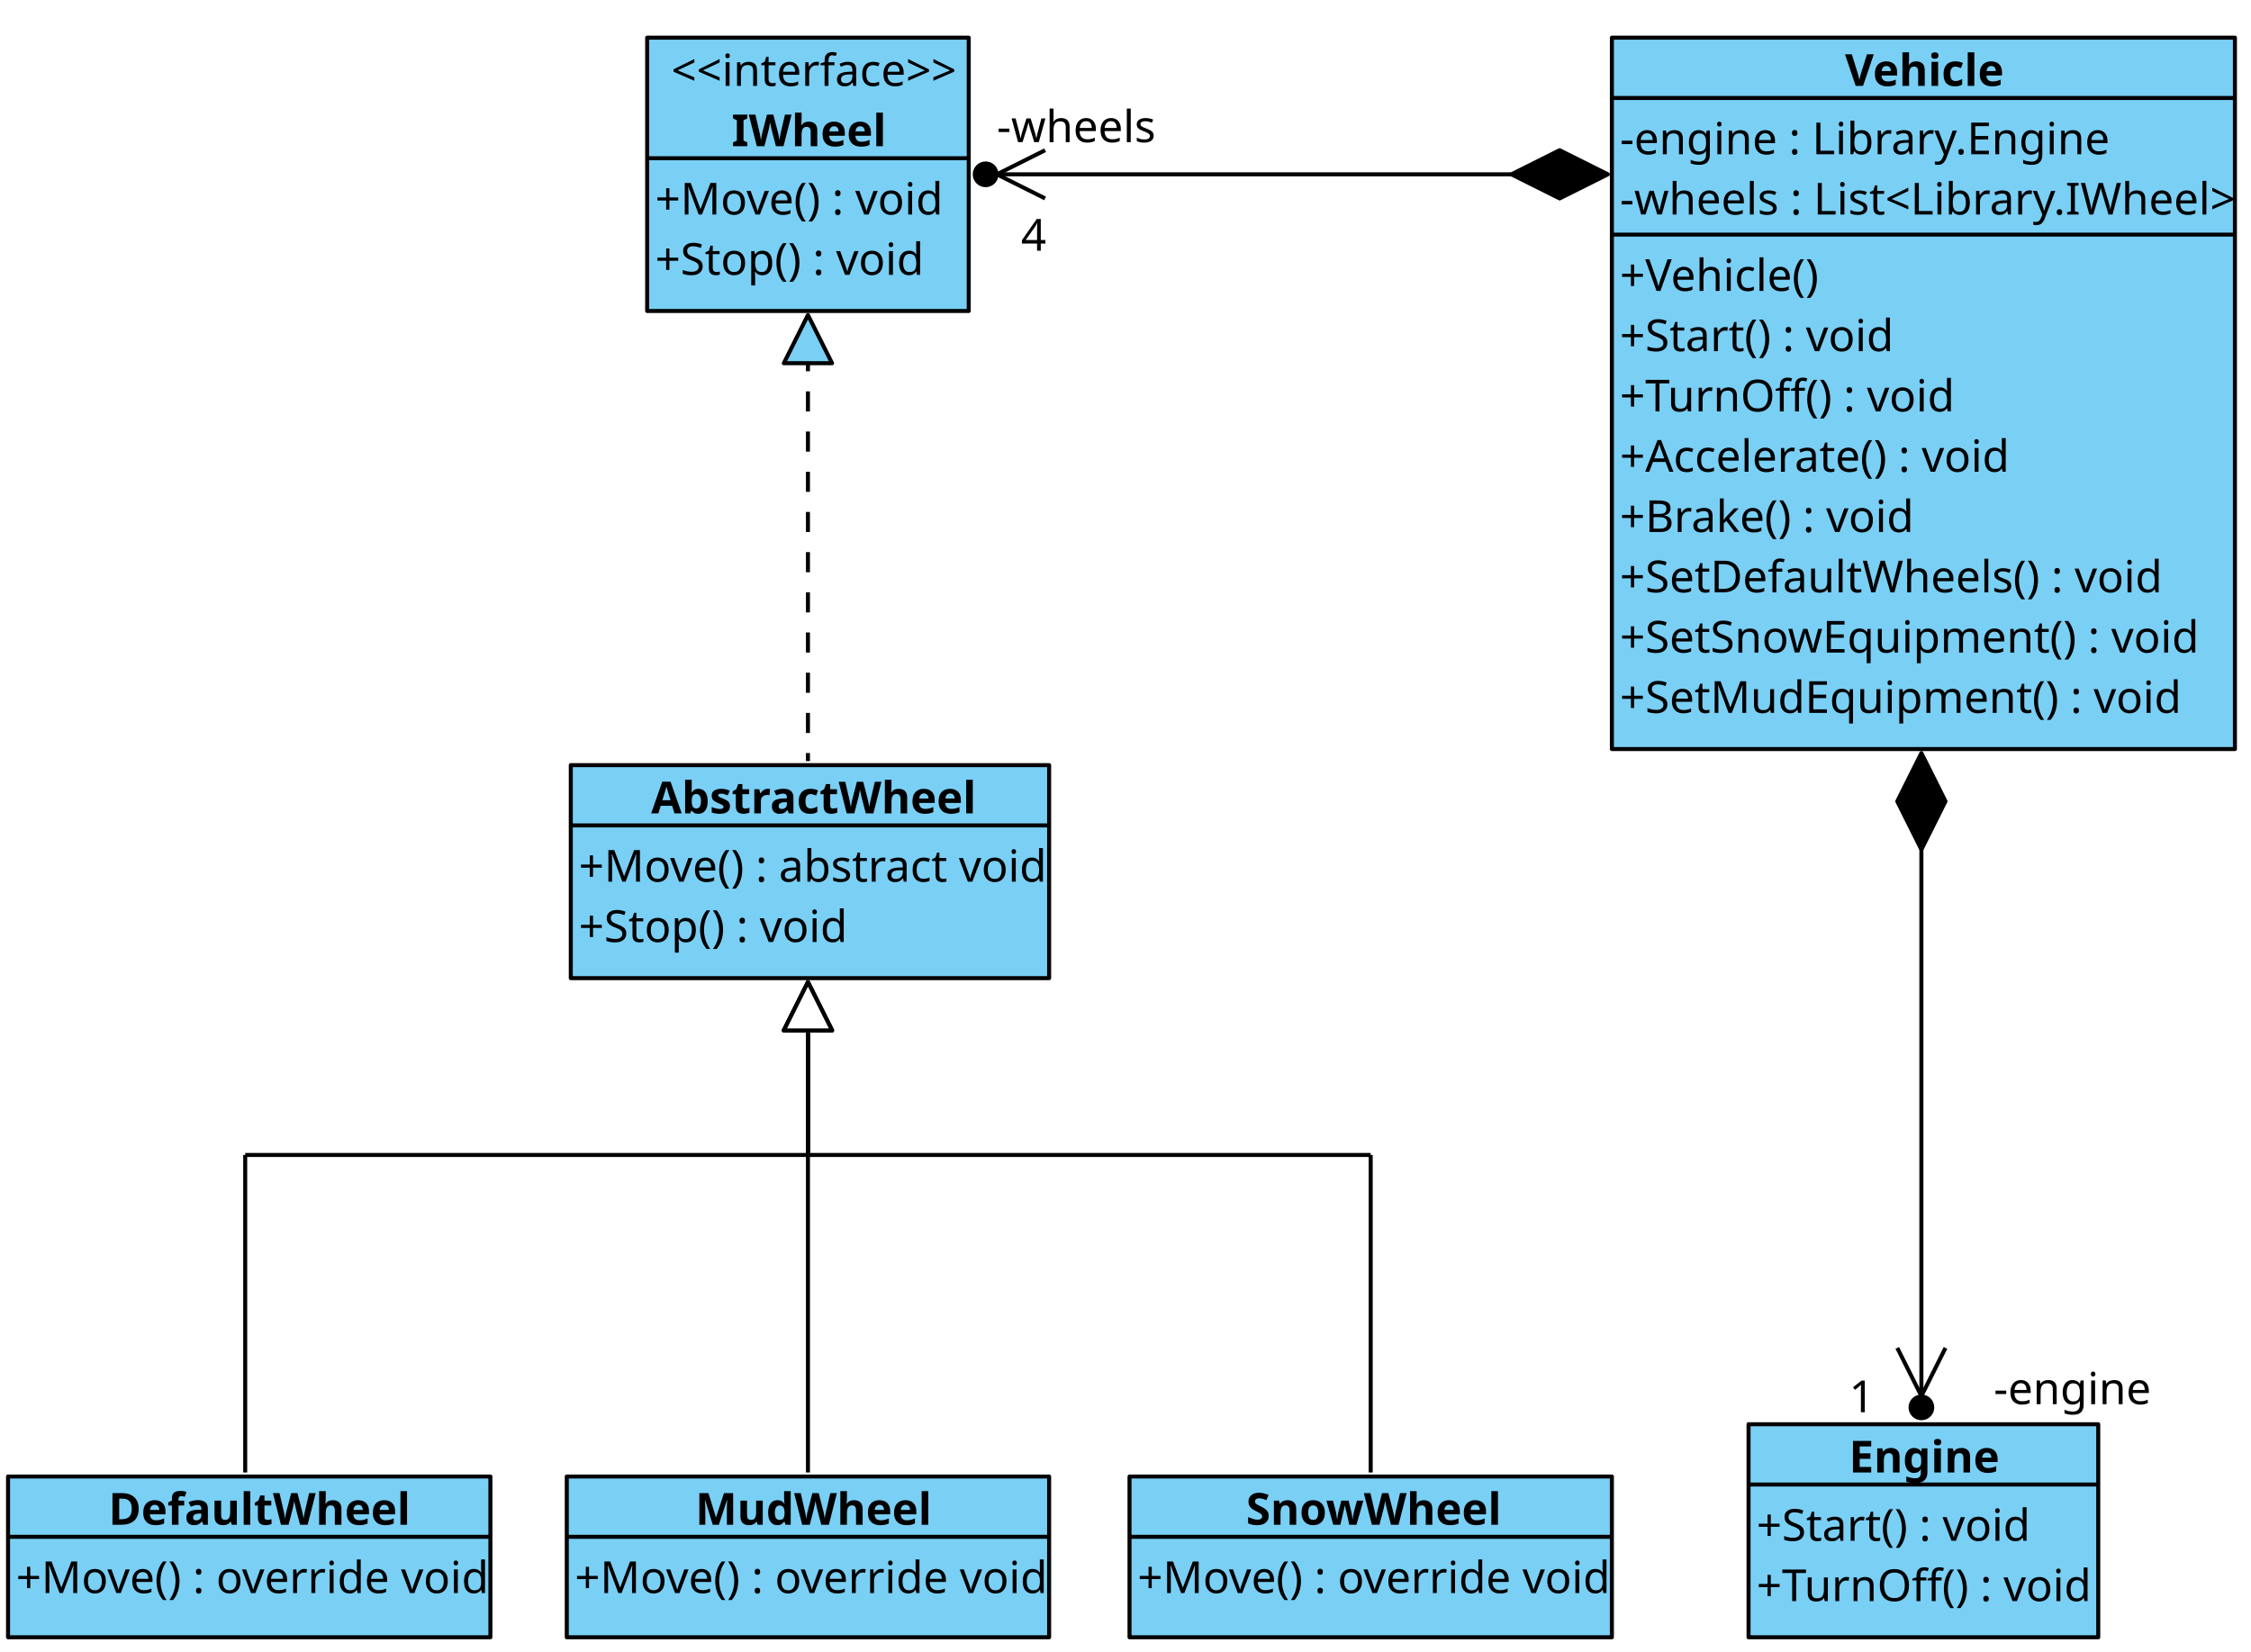
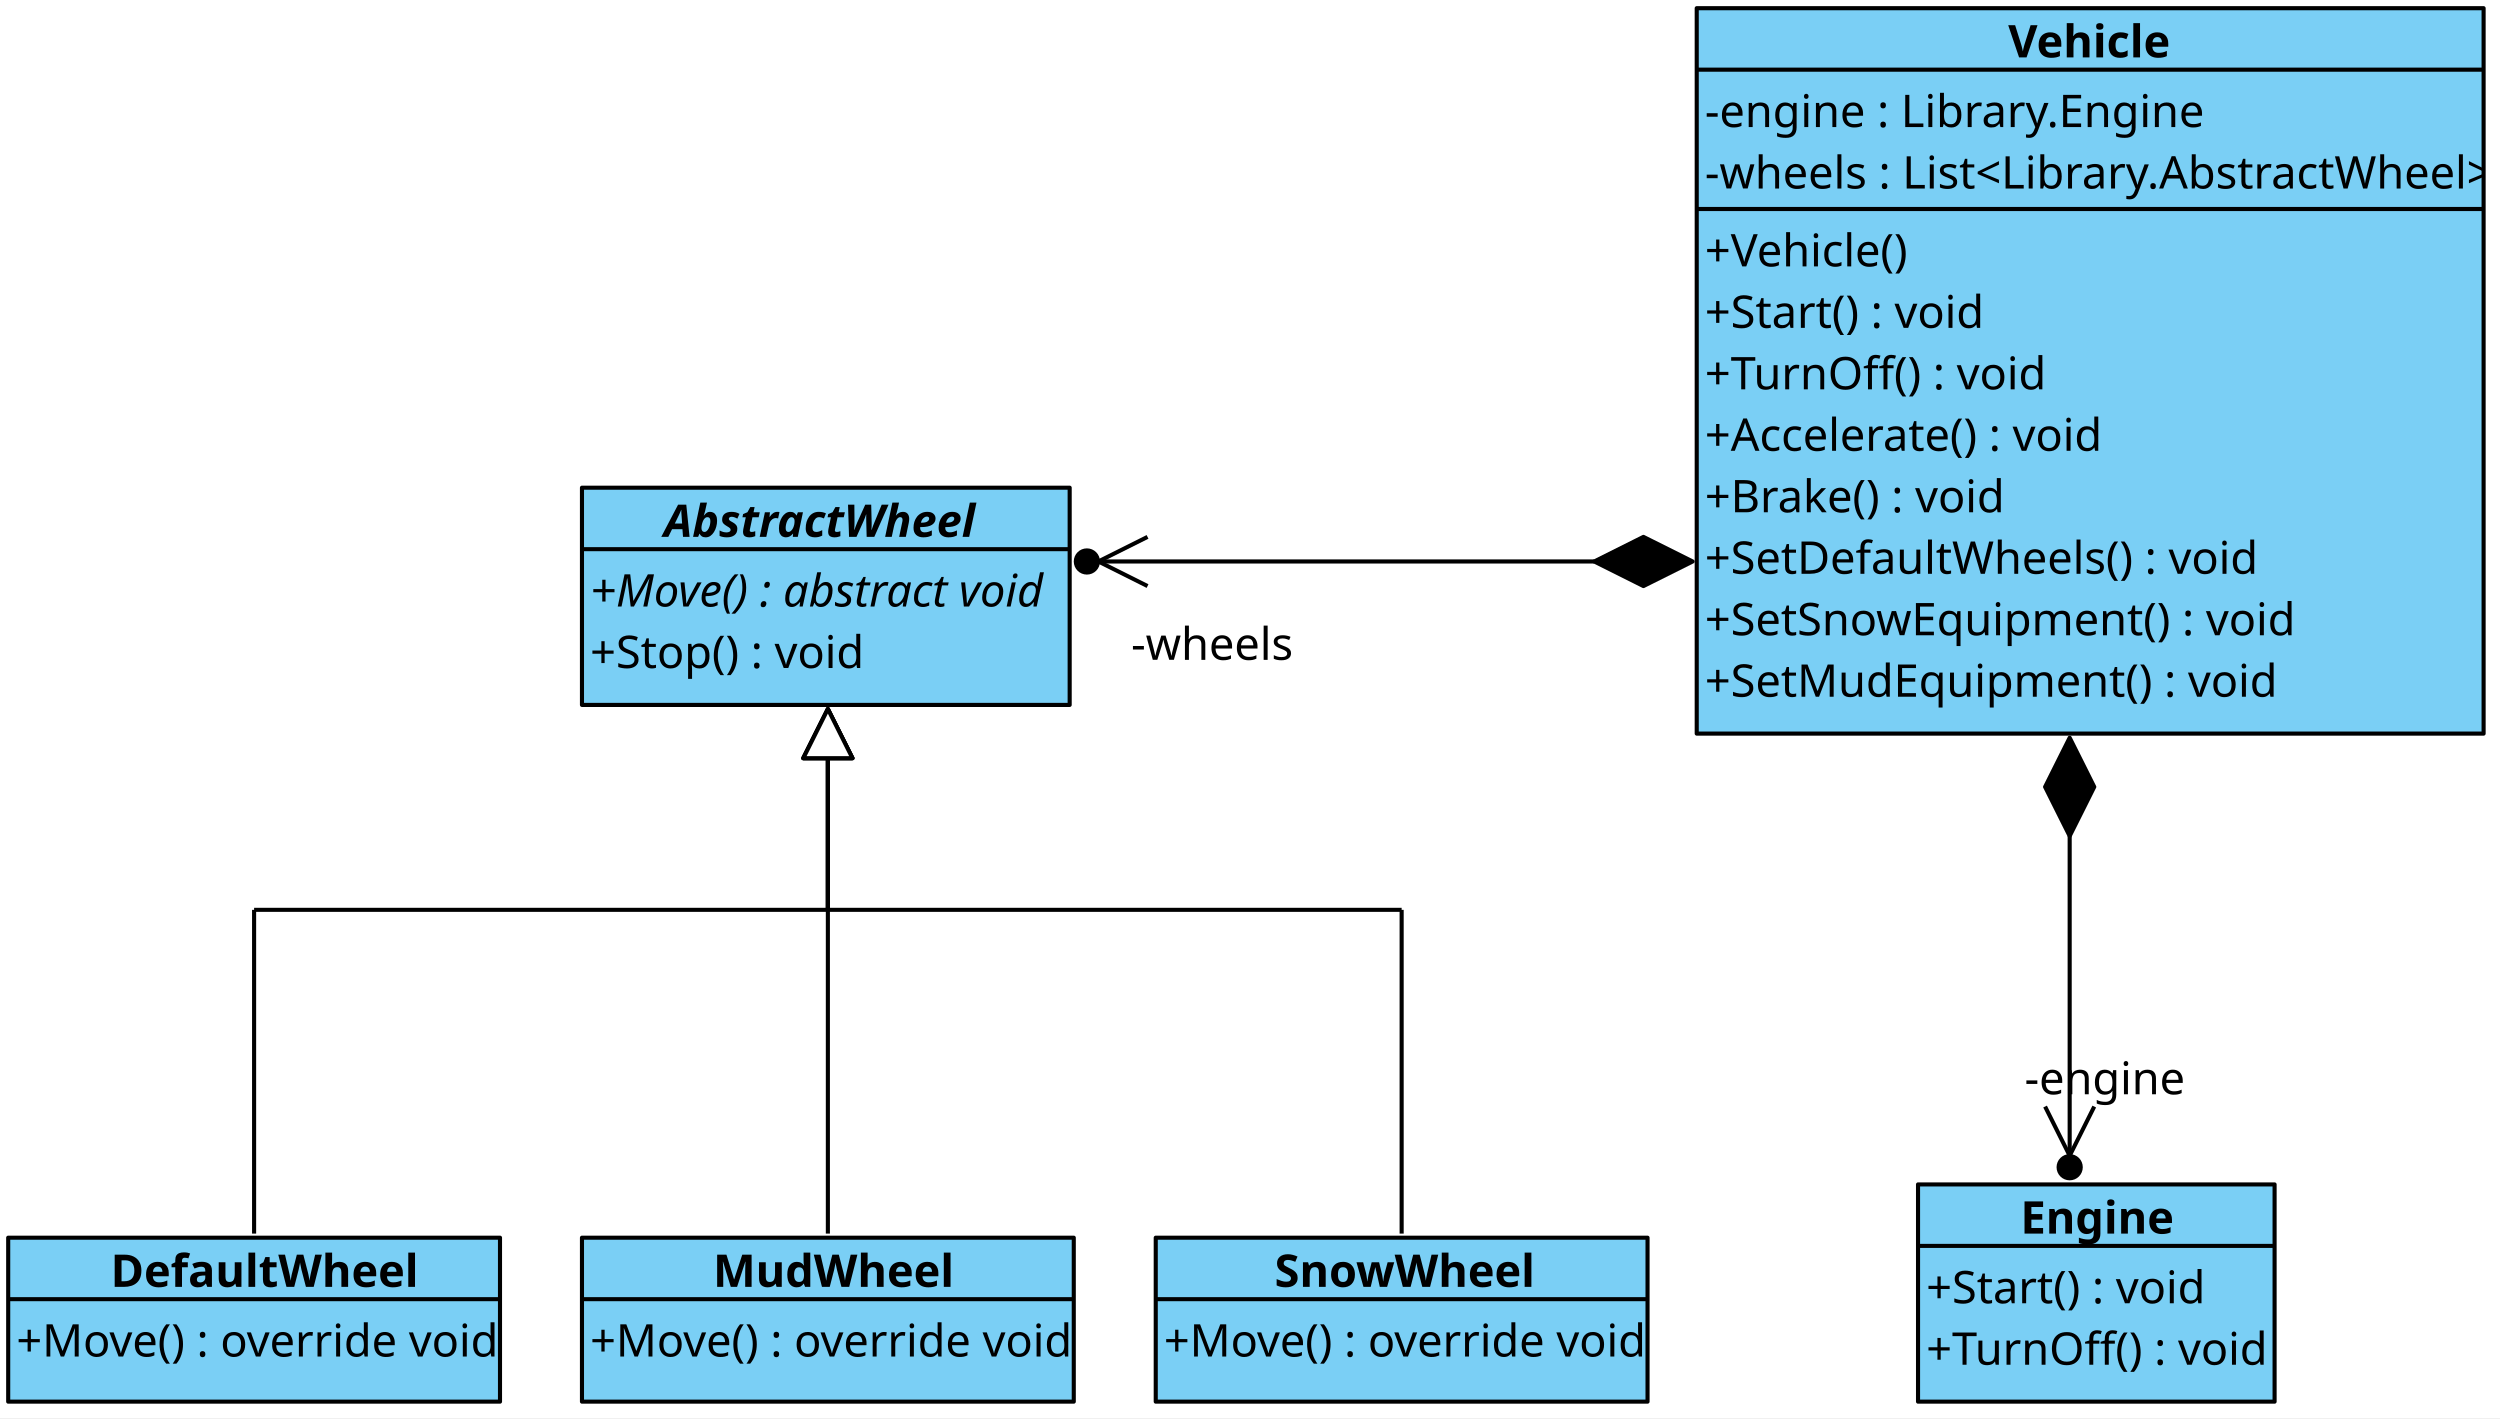
- <svg xmlns="http://www.w3.org/2000/svg" fill-opacity="0" color-rendering="auto" color-interpolation="auto" text-rendering="auto" stroke="rgb(0,0,0)" stroke-linecap="square" width="560" stroke-miterlimit="10" shape-rendering="auto" stroke-opacity="0" fill="rgb(0,0,0)" stroke-dasharray="none" font-weight="normal" stroke-width="1" height="411" font-family="'Dialog'" font-style="normal" stroke-linejoin="miter" font-size="12px" stroke-dashoffset="0" image-rendering="auto">
+ <svg xmlns="http://www.w3.org/2000/svg" fill-opacity="0" color-rendering="auto" color-interpolation="auto" text-rendering="auto" stroke="rgb(0,0,0)" stroke-linecap="square" width="610" stroke-miterlimit="10" shape-rendering="auto" stroke-opacity="0" fill="rgb(0,0,0)" stroke-dasharray="none" font-weight="normal" stroke-width="1" height="346" font-family="'Dialog'" font-style="normal" stroke-linejoin="miter" font-size="12px" stroke-dashoffset="0" image-rendering="auto">
  <defs id="genericDefs" />
  <g>
    <defs id="defs1">
      <clipPath clipPathUnits="userSpaceOnUse" id="clipPath1">
-         <path d="M-7 -7 L166 -7 L166 188 L-7 188 L-7 -7 Z" />
+         <path d="M-7 -7 L203 -7 L203 188 L-7 188 L-7 -7 Z" />
      </clipPath>
      <clipPath clipPathUnits="userSpaceOnUse" id="clipPath2">
-         <path d="M0 0 L0 162 L155 162 L155 0 Z" />
+         <path d="M0 0 L0 162 L192 162 L192 0 Z" />
      </clipPath>
      <clipPath clipPathUnits="userSpaceOnUse" id="clipPath3">
-         <path d="M0 0 L0 15 L155 15 L155 0 Z" />
+         <path d="M0 0 L0 15 L192 15 L192 0 Z" />
      </clipPath>
      <clipPath clipPathUnits="userSpaceOnUse" id="clipPath4">
        <path d="M-7 -7 L131 -7 L131 51 L-7 51 L-7 -7 Z" />
      </clipPath>
      <clipPath clipPathUnits="userSpaceOnUse" id="clipPath5">
        <path d="M0 0 L0 25 L120 25 L120 0 Z" />
      </clipPath>
      <clipPath clipPathUnits="userSpaceOnUse" id="clipPath6">
        <path d="M0 0 L0 15 L120 15 L120 0 Z" />
      </clipPath>
      <clipPath clipPathUnits="userSpaceOnUse" id="clipPath7">
-         <path d="M-7 -7 L91 -7 L91 79 L-7 79 L-7 -7 Z" />
+         <path d="M-7 -7 L98 -7 L98 64 L-7 64 L-7 -7 Z" />
      </clipPath>
      <clipPath clipPathUnits="userSpaceOnUse" id="clipPath8">
-         <path d="M0 0 L0 38 L80 38 L80 0 Z" />
+         <path d="M0 0 L0 38 L87 38 L87 0 Z" />
      </clipPath>
      <clipPath clipPathUnits="userSpaceOnUse" id="clipPath9">
-         <path d="M0 0 L0 30 L80 30 L80 0 Z" />
+         <path d="M0 0 L0 15 L87 15 L87 0 Z" />
      </clipPath>
      <clipPath clipPathUnits="userSpaceOnUse" id="clipPath10">
-         <path d="M-7 -7 L98 -7 L98 64 L-7 64 L-7 -7 Z" />
+         <path d="M-7 -7 L130 -7 L130 64 L-7 64 L-7 -7 Z" />
      </clipPath>
      <clipPath clipPathUnits="userSpaceOnUse" id="clipPath11">
-         <path d="M0 0 L0 38 L87 38 L87 0 Z" />
+         <path d="M0 0 L0 38 L119 38 L119 0 Z" />
      </clipPath>
      <clipPath clipPathUnits="userSpaceOnUse" id="clipPath12">
-         <path d="M0 0 L0 15 L87 15 L87 0 Z" />
+         <path d="M0 0 L0 15 L119 15 L119 0 Z" />
      </clipPath>
      <clipPath clipPathUnits="userSpaceOnUse" id="clipPath13">
-         <path d="M-7 -7 L130 -7 L130 64 L-7 64 L-7 -7 Z" />
+         <path d="M-7 -7 L69 -7 L69 69 L-7 69 L-7 -7 Z" />
      </clipPath>
      <clipPath clipPathUnits="userSpaceOnUse" id="clipPath14">
-         <path d="M0 0 L0 38 L119 38 L119 0 Z" />
+         <path d="M0 0 L0 58 L58 58 L58 0 Z" />
      </clipPath>
      <clipPath clipPathUnits="userSpaceOnUse" id="clipPath15">
-         <path d="M0 0 L0 15 L119 15 L119 0 Z" />
+         <path d="M0 0 L244 0 L244 232 L0 232 L0 0 Z" />
      </clipPath>
      <clipPath clipPathUnits="userSpaceOnUse" id="clipPath16">
-         <path d="M-7 -7 L69 -7 L69 69 L-7 69 L-7 -7 Z" />
+         <path d="M0 0 L0 232 L244 232 L244 0 Z" />
      </clipPath>
      <clipPath clipPathUnits="userSpaceOnUse" id="clipPath17">
-         <path d="M0 0 L0 58 L58 58 L58 0 Z" />
+         <path d="M0 0 L104 0 L104 232 L0 232 L0 0 Z" />
      </clipPath>
      <clipPath clipPathUnits="userSpaceOnUse" id="clipPath18">
-         <path d="M-7 -7 L38 -7 L38 26 L-7 26 L-7 -7 Z" />
+         <path d="M0 0 L0 232 L104 232 L104 0 Z" />
      </clipPath>
      <clipPath clipPathUnits="userSpaceOnUse" id="clipPath19">
-         <path d="M0 0 L0 15 L27 15 L27 0 Z" />
+         <path d="M0 0 L255 0 L255 104 L0 104 L0 0 Z" />
      </clipPath>
      <clipPath clipPathUnits="userSpaceOnUse" id="clipPath20">
-         <path d="M0 0 L244 0 L244 226 L0 226 L0 0 Z" />
+         <path d="M0 0 L0 104 L255 104 L255 0 Z" />
      </clipPath>
      <clipPath clipPathUnits="userSpaceOnUse" id="clipPath21">
-         <path d="M0 0 L0 226 L244 226 L244 0 Z" />
+         <path d="M0 0 L104 0 L104 212 L0 212 L0 0 Z" />
      </clipPath>
      <clipPath clipPathUnits="userSpaceOnUse" id="clipPath22">
-         <path d="M0 0 L104 0 L104 226 L0 226 L0 0 Z" />
-       </clipPath>
-       <clipPath clipPathUnits="userSpaceOnUse" id="clipPath23">
-         <path d="M0 0 L0 226 L104 226 L104 0 Z" />
-       </clipPath>
-       <clipPath clipPathUnits="userSpaceOnUse" id="clipPath24">
-         <path d="M0 0 L104 0 L104 215 L0 215 L0 0 Z" />
-       </clipPath>
-       <clipPath clipPathUnits="userSpaceOnUse" id="clipPath25">
-         <path d="M0 0 L0 215 L104 215 L104 0 Z" />
-       </clipPath>
-       <clipPath clipPathUnits="userSpaceOnUse" id="clipPath26">
-         <path d="M0 0 L104 0 L104 270 L0 270 L0 0 Z" />
-       </clipPath>
-       <clipPath clipPathUnits="userSpaceOnUse" id="clipPath27">
-         <path d="M0 0 L0 270 L104 270 L104 0 Z" />
-       </clipPath>
-       <clipPath clipPathUnits="userSpaceOnUse" id="clipPath28">
-         <path d="M0 0 L262 0 L262 104 L0 104 L0 0 Z" />
-       </clipPath>
-       <clipPath clipPathUnits="userSpaceOnUse" id="clipPath29">
-         <path d="M0 0 L0 104 L262 104 L262 0 Z" />
+         <path d="M0 0 L0 212 L104 212 L104 0 Z" />
      </clipPath>
    </defs>
    <g fill="white" text-rendering="geometricPrecision" fill-opacity="1" stroke-opacity="1" stroke="white">
-       <rect x="0" width="560" height="411" y="0" stroke="none" />
-     </g>
-     <g font-size="11px" transform="translate(401,9.375)" fill-opacity="1" fill="rgb(122,207,245)" text-rendering="geometricPrecision" image-rendering="optimizeQuality" font-family="sans-serif" stroke="rgb(122,207,245)" font-weight="bold" stroke-opacity="1">
-       <rect x="0" width="155" height="177" y="0" clip-path="url(#clipPath1)" stroke="none" />
-     </g>
-     <g fill-opacity="1" text-rendering="geometricPrecision" stroke="black" stroke-linecap="butt" transform="translate(401,9.375)" stroke-miterlimit="0" stroke-opacity="1" fill="black" font-weight="bold" font-family="sans-serif" stroke-linejoin="round" font-size="11px" image-rendering="optimizeQuality">
-       <rect fill="none" x="0" width="155" height="177" y="0" clip-path="url(#clipPath1)" />
-       <line y2="15" fill="none" x1="0" clip-path="url(#clipPath1)" x2="155" y1="15" />
-     </g>
-     <g font-size="11px" transform="matrix(1,0,0,1,401,24.375)" fill-opacity="1" fill="black" text-rendering="geometricPrecision" image-rendering="optimizeQuality" font-family="sans-serif" stroke="black" stroke-opacity="1">
+       <rect x="0" width="610" height="346" y="0" stroke="none" />
+     </g>
+     <g font-size="11px" transform="translate(414,2)" fill-opacity="1" fill="rgb(122,207,245)" text-rendering="geometricPrecision" image-rendering="optimizeQuality" font-family="sans-serif" stroke="rgb(122,207,245)" font-weight="bold" stroke-opacity="1">
+       <rect x="0" width="192" height="177" y="0" clip-path="url(#clipPath1)" stroke="none" />
+     </g>
+     <g fill-opacity="1" text-rendering="geometricPrecision" stroke="black" stroke-linecap="butt" transform="translate(414,2)" stroke-miterlimit="0" stroke-opacity="1" fill="black" font-weight="bold" font-family="sans-serif" stroke-linejoin="round" font-size="11px" image-rendering="optimizeQuality">
+       <rect fill="none" x="0" width="192" height="177" y="0" clip-path="url(#clipPath1)" />
+       <line y2="15" fill="none" x1="0" clip-path="url(#clipPath1)" x2="192" y1="15" />
+     </g>
+     <g font-size="11px" transform="matrix(1,0,0,1,414,17)" fill-opacity="1" fill="black" text-rendering="geometricPrecision" image-rendering="optimizeQuality" font-family="sans-serif" stroke="black" stroke-opacity="1">
      <text x="2" xml:space="preserve" y="14" clip-path="url(#clipPath2)" stroke="none">-engine : Library.Engine</text>
    </g>
-     <g font-size="11px" transform="matrix(1,0,0,1,401,24.375)" fill-opacity="1" fill="black" text-rendering="geometricPrecision" image-rendering="optimizeQuality" font-family="sans-serif" stroke="black" stroke-opacity="1">
-       <text x="2" xml:space="preserve" y="29" clip-path="url(#clipPath2)" stroke="none">-wheels : List&lt;Library.IWheel&gt;</text>
-       <line stroke-linecap="butt" clip-path="url(#clipPath2)" fill="none" x1="0" x2="155" y1="34" y2="34" stroke-linejoin="bevel" stroke-miterlimit="0" />
-     </g>
-     <g font-size="11px" transform="matrix(1,0,0,1,401,24.375)" fill-opacity="1" fill="black" text-rendering="geometricPrecision" image-rendering="optimizeQuality" font-family="sans-serif" stroke="black" stroke-opacity="1">
+     <g font-size="11px" transform="matrix(1,0,0,1,414,17)" fill-opacity="1" fill="black" text-rendering="geometricPrecision" image-rendering="optimizeQuality" font-family="sans-serif" stroke="black" stroke-opacity="1">
+       <text x="2" xml:space="preserve" y="29" clip-path="url(#clipPath2)" stroke="none">-wheels : List&lt;Library.AbstractWheel&gt;</text>
+       <line stroke-linecap="butt" clip-path="url(#clipPath2)" fill="none" x1="0" x2="192" y1="34" y2="34" stroke-linejoin="bevel" stroke-miterlimit="0" />
+     </g>
+     <g font-size="11px" transform="matrix(1,0,0,1,414,17)" fill-opacity="1" fill="black" text-rendering="geometricPrecision" image-rendering="optimizeQuality" font-family="sans-serif" stroke="black" stroke-opacity="1">
      <text x="2" xml:space="preserve" y="48" clip-path="url(#clipPath2)" stroke="none">+Vehicle()</text>
    </g>
-     <g font-size="11px" transform="matrix(1,0,0,1,401,24.375)" fill-opacity="1" fill="black" text-rendering="geometricPrecision" image-rendering="optimizeQuality" font-family="sans-serif" stroke="black" stroke-opacity="1">
+     <g font-size="11px" transform="matrix(1,0,0,1,414,17)" fill-opacity="1" fill="black" text-rendering="geometricPrecision" image-rendering="optimizeQuality" font-family="sans-serif" stroke="black" stroke-opacity="1">
      <text x="2" xml:space="preserve" y="63" clip-path="url(#clipPath2)" stroke="none">+Start() : void</text>
    </g>
-     <g font-size="11px" transform="matrix(1,0,0,1,401,24.375)" fill-opacity="1" fill="black" text-rendering="geometricPrecision" image-rendering="optimizeQuality" font-family="sans-serif" stroke="black" stroke-opacity="1">
+     <g font-size="11px" transform="matrix(1,0,0,1,414,17)" fill-opacity="1" fill="black" text-rendering="geometricPrecision" image-rendering="optimizeQuality" font-family="sans-serif" stroke="black" stroke-opacity="1">
      <text x="2" xml:space="preserve" y="78" clip-path="url(#clipPath2)" stroke="none">+TurnOff() : void</text>
    </g>
-     <g font-size="11px" transform="matrix(1,0,0,1,401,24.375)" fill-opacity="1" fill="black" text-rendering="geometricPrecision" image-rendering="optimizeQuality" font-family="sans-serif" stroke="black" stroke-opacity="1">
+     <g font-size="11px" transform="matrix(1,0,0,1,414,17)" fill-opacity="1" fill="black" text-rendering="geometricPrecision" image-rendering="optimizeQuality" font-family="sans-serif" stroke="black" stroke-opacity="1">
      <text x="2" xml:space="preserve" y="93" clip-path="url(#clipPath2)" stroke="none">+Accelerate() : void</text>
    </g>
-     <g font-size="11px" transform="matrix(1,0,0,1,401,24.375)" fill-opacity="1" fill="black" text-rendering="geometricPrecision" image-rendering="optimizeQuality" font-family="sans-serif" stroke="black" stroke-opacity="1">
+     <g font-size="11px" transform="matrix(1,0,0,1,414,17)" fill-opacity="1" fill="black" text-rendering="geometricPrecision" image-rendering="optimizeQuality" font-family="sans-serif" stroke="black" stroke-opacity="1">
      <text x="2" xml:space="preserve" y="108" clip-path="url(#clipPath2)" stroke="none">+Brake() : void</text>
    </g>
-     <g font-size="11px" transform="matrix(1,0,0,1,401,24.375)" fill-opacity="1" fill="black" text-rendering="geometricPrecision" image-rendering="optimizeQuality" font-family="sans-serif" stroke="black" stroke-opacity="1">
+     <g font-size="11px" transform="matrix(1,0,0,1,414,17)" fill-opacity="1" fill="black" text-rendering="geometricPrecision" image-rendering="optimizeQuality" font-family="sans-serif" stroke="black" stroke-opacity="1">
      <text x="2" xml:space="preserve" y="123" clip-path="url(#clipPath2)" stroke="none">+SetDefaultWheels() : void</text>
    </g>
-     <g font-size="11px" transform="matrix(1,0,0,1,401,24.375)" fill-opacity="1" fill="black" text-rendering="geometricPrecision" image-rendering="optimizeQuality" font-family="sans-serif" stroke="black" stroke-opacity="1">
+     <g font-size="11px" transform="matrix(1,0,0,1,414,17)" fill-opacity="1" fill="black" text-rendering="geometricPrecision" image-rendering="optimizeQuality" font-family="sans-serif" stroke="black" stroke-opacity="1">
      <text x="2" xml:space="preserve" y="138" clip-path="url(#clipPath2)" stroke="none">+SetSnowEquipment() : void</text>
    </g>
-     <g font-size="11px" transform="matrix(1,0,0,1,401,24.375)" fill-opacity="1" fill="black" text-rendering="geometricPrecision" image-rendering="optimizeQuality" font-family="sans-serif" stroke="black" stroke-opacity="1">
+     <g font-size="11px" transform="matrix(1,0,0,1,414,17)" fill-opacity="1" fill="black" text-rendering="geometricPrecision" image-rendering="optimizeQuality" font-family="sans-serif" stroke="black" stroke-opacity="1">
      <text x="2" xml:space="preserve" y="153" clip-path="url(#clipPath2)" stroke="none">+SetMudEquipment() : void</text>
    </g>
-     <g font-size="11px" transform="translate(401,9.375)" fill-opacity="1" fill="black" text-rendering="geometricPrecision" image-rendering="optimizeQuality" font-family="sans-serif" stroke="black" font-weight="bold" stroke-opacity="1">
-       <text x="58" xml:space="preserve" y="12" clip-path="url(#clipPath3)" stroke="none">Vehicle</text>
-     </g>
-     <g font-size="11px" transform="translate(281,367.375)" fill-opacity="1" fill="rgb(122,207,245)" text-rendering="geometricPrecision" image-rendering="optimizeQuality" font-family="sans-serif" stroke="rgb(122,207,245)" font-weight="bold" stroke-opacity="1">
+     <g font-size="11px" transform="translate(414,2)" fill-opacity="1" fill="black" text-rendering="geometricPrecision" image-rendering="optimizeQuality" font-family="sans-serif" stroke="black" font-weight="bold" stroke-opacity="1">
+       <text x="76" xml:space="preserve" y="12" clip-path="url(#clipPath3)" stroke="none">Vehicle</text>
+     </g>
+     <g font-size="11px" transform="translate(282,302)" fill-opacity="1" fill="rgb(122,207,245)" text-rendering="geometricPrecision" image-rendering="optimizeQuality" font-family="sans-serif" stroke="rgb(122,207,245)" font-weight="bold" stroke-opacity="1">
      <rect x="0" width="120" height="40" y="0" clip-path="url(#clipPath4)" stroke="none" />
    </g>
-     <g fill-opacity="1" text-rendering="geometricPrecision" stroke="black" stroke-linecap="butt" transform="translate(281,367.375)" stroke-miterlimit="0" stroke-opacity="1" fill="black" font-weight="bold" font-family="sans-serif" stroke-linejoin="round" font-size="11px" image-rendering="optimizeQuality">
+     <g fill-opacity="1" text-rendering="geometricPrecision" stroke="black" stroke-linecap="butt" transform="translate(282,302)" stroke-miterlimit="0" stroke-opacity="1" fill="black" font-weight="bold" font-family="sans-serif" stroke-linejoin="round" font-size="11px" image-rendering="optimizeQuality">
      <rect fill="none" x="0" width="120" height="40" y="0" clip-path="url(#clipPath4)" />
      <line y2="15" fill="none" x1="0" clip-path="url(#clipPath4)" x2="120" y1="15" />
    </g>
-     <g font-size="11px" transform="matrix(1,0,0,1,281,382.375)" fill-opacity="1" fill="black" text-rendering="geometricPrecision" image-rendering="optimizeQuality" font-family="sans-serif" stroke="black" stroke-opacity="1">
+     <g font-size="11px" transform="matrix(1,0,0,1,282,317)" fill-opacity="1" fill="black" text-rendering="geometricPrecision" image-rendering="optimizeQuality" font-family="sans-serif" stroke="black" stroke-opacity="1">
      <text x="2" xml:space="preserve" y="14" clip-path="url(#clipPath5)" stroke="none">+Move() : override void</text>
    </g>
-     <g font-size="11px" transform="translate(281,367.375)" fill-opacity="1" fill="black" text-rendering="geometricPrecision" image-rendering="optimizeQuality" font-family="sans-serif" stroke="black" font-weight="bold" stroke-opacity="1">
+     <g font-size="11px" transform="translate(282,302)" fill-opacity="1" fill="black" text-rendering="geometricPrecision" image-rendering="optimizeQuality" font-family="sans-serif" stroke="black" font-weight="bold" stroke-opacity="1">
      <text x="29" xml:space="preserve" y="12" clip-path="url(#clipPath6)" stroke="none">SnowWheel</text>
    </g>
-     <g font-size="11px" transform="translate(141,367.375)" fill-opacity="1" fill="rgb(122,207,245)" text-rendering="geometricPrecision" image-rendering="optimizeQuality" font-family="sans-serif" stroke="rgb(122,207,245)" font-weight="bold" stroke-opacity="1">
+     <g font-size="11px" transform="translate(142,302)" fill-opacity="1" fill="rgb(122,207,245)" text-rendering="geometricPrecision" image-rendering="optimizeQuality" font-family="sans-serif" stroke="rgb(122,207,245)" font-weight="bold" stroke-opacity="1">
      <rect x="0" width="120" height="40" y="0" clip-path="url(#clipPath4)" stroke="none" />
    </g>
-     <g fill-opacity="1" text-rendering="geometricPrecision" stroke="black" stroke-linecap="butt" transform="translate(141,367.375)" stroke-miterlimit="0" stroke-opacity="1" fill="black" font-weight="bold" font-family="sans-serif" stroke-linejoin="round" font-size="11px" image-rendering="optimizeQuality">
+     <g fill-opacity="1" text-rendering="geometricPrecision" stroke="black" stroke-linecap="butt" transform="translate(142,302)" stroke-miterlimit="0" stroke-opacity="1" fill="black" font-weight="bold" font-family="sans-serif" stroke-linejoin="round" font-size="11px" image-rendering="optimizeQuality">
      <rect fill="none" x="0" width="120" height="40" y="0" clip-path="url(#clipPath4)" />
      <line y2="15" fill="none" x1="0" clip-path="url(#clipPath4)" x2="120" y1="15" />
    </g>
-     <g font-size="11px" transform="matrix(1,0,0,1,141,382.375)" fill-opacity="1" fill="black" text-rendering="geometricPrecision" image-rendering="optimizeQuality" font-family="sans-serif" stroke="black" stroke-opacity="1">
+     <g font-size="11px" transform="matrix(1,0,0,1,142,317)" fill-opacity="1" fill="black" text-rendering="geometricPrecision" image-rendering="optimizeQuality" font-family="sans-serif" stroke="black" stroke-opacity="1">
      <text x="2" xml:space="preserve" y="14" clip-path="url(#clipPath5)" stroke="none">+Move() : override void</text>
    </g>
-     <g font-size="11px" transform="translate(141,367.375)" fill-opacity="1" fill="black" text-rendering="geometricPrecision" image-rendering="optimizeQuality" font-family="sans-serif" stroke="black" font-weight="bold" stroke-opacity="1">
+     <g font-size="11px" transform="translate(142,302)" fill-opacity="1" fill="black" text-rendering="geometricPrecision" image-rendering="optimizeQuality" font-family="sans-serif" stroke="black" font-weight="bold" stroke-opacity="1">
      <text x="32" xml:space="preserve" y="12" clip-path="url(#clipPath6)" stroke="none">MudWheel</text>
    </g>
-     <g font-size="11px" transform="translate(161,9.375)" fill-opacity="1" fill="rgb(122,207,245)" text-rendering="geometricPrecision" image-rendering="optimizeQuality" font-family="sans-serif" stroke="rgb(122,207,245)" font-weight="bold" stroke-opacity="1">
-       <rect x="0" width="80" height="68" y="0" clip-path="url(#clipPath7)" stroke="none" />
-     </g>
-     <g fill-opacity="1" text-rendering="geometricPrecision" stroke="black" stroke-linecap="butt" transform="translate(161,9.375)" stroke-miterlimit="0" stroke-opacity="1" fill="black" font-weight="bold" font-family="sans-serif" stroke-linejoin="round" font-size="11px" image-rendering="optimizeQuality">
-       <rect fill="none" x="0" width="80" height="68" y="0" clip-path="url(#clipPath7)" />
-       <line y2="30" fill="none" x1="0" clip-path="url(#clipPath7)" x2="80" y1="30" />
-     </g>
-     <g font-size="11px" transform="matrix(1,0,0,1,161,39.375)" fill-opacity="1" fill="black" text-rendering="geometricPrecision" image-rendering="optimizeQuality" font-family="sans-serif" stroke="black" stroke-opacity="1">
-       <text x="2" xml:space="preserve" y="14" clip-path="url(#clipPath8)" stroke="none">+Move() : void</text>
-     </g>
-     <g font-size="11px" transform="matrix(1,0,0,1,161,39.375)" fill-opacity="1" fill="black" text-rendering="geometricPrecision" image-rendering="optimizeQuality" font-family="sans-serif" stroke="black" stroke-opacity="1">
-       <text x="2" xml:space="preserve" y="29" clip-path="url(#clipPath8)" stroke="none">+Stop() : void</text>
-     </g>
-     <g font-size="11px" transform="translate(161,9.375)" fill-opacity="1" fill="black" text-rendering="geometricPrecision" image-rendering="optimizeQuality" font-family="sans-serif" stroke="black" stroke-opacity="1">
-       <text x="6" xml:space="preserve" y="12" clip-path="url(#clipPath9)" stroke="none">&lt;&lt;interface&gt;&gt;</text>
-       <text x="21" xml:space="preserve" y="27" clip-path="url(#clipPath9)" font-weight="bold" stroke="none">IWheel</text>
-     </g>
-     <g font-size="11px" transform="translate(435,354.375)" fill-opacity="1" fill="rgb(122,207,245)" text-rendering="geometricPrecision" image-rendering="optimizeQuality" font-family="sans-serif" stroke="rgb(122,207,245)" font-weight="bold" stroke-opacity="1">
-       <rect x="0" width="87" height="53" y="0" clip-path="url(#clipPath10)" stroke="none" />
-     </g>
-     <g fill-opacity="1" text-rendering="geometricPrecision" stroke="black" stroke-linecap="butt" transform="translate(435,354.375)" stroke-miterlimit="0" stroke-opacity="1" fill="black" font-weight="bold" font-family="sans-serif" stroke-linejoin="round" font-size="11px" image-rendering="optimizeQuality">
-       <rect fill="none" x="0" width="87" height="53" y="0" clip-path="url(#clipPath10)" />
-       <line y2="15" fill="none" x1="0" clip-path="url(#clipPath10)" x2="87" y1="15" />
-     </g>
-     <g font-size="11px" transform="matrix(1,0,0,1,435,369.375)" fill-opacity="1" fill="black" text-rendering="geometricPrecision" image-rendering="optimizeQuality" font-family="sans-serif" stroke="black" stroke-opacity="1">
-       <text x="2" xml:space="preserve" y="14" clip-path="url(#clipPath11)" stroke="none">+Start() : void</text>
-     </g>
-     <g font-size="11px" transform="matrix(1,0,0,1,435,369.375)" fill-opacity="1" fill="black" text-rendering="geometricPrecision" image-rendering="optimizeQuality" font-family="sans-serif" stroke="black" stroke-opacity="1">
-       <text x="2" xml:space="preserve" y="29" clip-path="url(#clipPath11)" stroke="none">+TurnOff() : void</text>
-     </g>
-     <g font-size="11px" transform="translate(435,354.375)" fill-opacity="1" fill="black" text-rendering="geometricPrecision" image-rendering="optimizeQuality" font-family="sans-serif" stroke="black" font-weight="bold" stroke-opacity="1">
-       <text x="25" xml:space="preserve" y="12" clip-path="url(#clipPath12)" stroke="none">Engine</text>
-     </g>
-     <g font-size="11px" transform="translate(2,367.375)" fill-opacity="1" fill="rgb(122,207,245)" text-rendering="geometricPrecision" image-rendering="optimizeQuality" font-family="sans-serif" stroke="rgb(122,207,245)" font-weight="bold" stroke-opacity="1">
+     <g font-size="11px" transform="translate(468,289)" fill-opacity="1" fill="rgb(122,207,245)" text-rendering="geometricPrecision" image-rendering="optimizeQuality" font-family="sans-serif" stroke="rgb(122,207,245)" font-weight="bold" stroke-opacity="1">
+       <rect x="0" width="87" height="53" y="0" clip-path="url(#clipPath7)" stroke="none" />
+     </g>
+     <g fill-opacity="1" text-rendering="geometricPrecision" stroke="black" stroke-linecap="butt" transform="translate(468,289)" stroke-miterlimit="0" stroke-opacity="1" fill="black" font-weight="bold" font-family="sans-serif" stroke-linejoin="round" font-size="11px" image-rendering="optimizeQuality">
+       <rect fill="none" x="0" width="87" height="53" y="0" clip-path="url(#clipPath7)" />
+       <line y2="15" fill="none" x1="0" clip-path="url(#clipPath7)" x2="87" y1="15" />
+     </g>
+     <g font-size="11px" transform="matrix(1,0,0,1,468,304)" fill-opacity="1" fill="black" text-rendering="geometricPrecision" image-rendering="optimizeQuality" font-family="sans-serif" stroke="black" stroke-opacity="1">
+       <text x="2" xml:space="preserve" y="14" clip-path="url(#clipPath8)" stroke="none">+Start() : void</text>
+     </g>
+     <g font-size="11px" transform="matrix(1,0,0,1,468,304)" fill-opacity="1" fill="black" text-rendering="geometricPrecision" image-rendering="optimizeQuality" font-family="sans-serif" stroke="black" stroke-opacity="1">
+       <text x="2" xml:space="preserve" y="29" clip-path="url(#clipPath8)" stroke="none">+TurnOff() : void</text>
+     </g>
+     <g font-size="11px" transform="translate(468,289)" fill-opacity="1" fill="black" text-rendering="geometricPrecision" image-rendering="optimizeQuality" font-family="sans-serif" stroke="black" font-weight="bold" stroke-opacity="1">
+       <text x="25" xml:space="preserve" y="12" clip-path="url(#clipPath9)" stroke="none">Engine</text>
+     </g>
+     <g font-size="11px" transform="translate(2,302)" fill-opacity="1" fill="rgb(122,207,245)" text-rendering="geometricPrecision" image-rendering="optimizeQuality" font-family="sans-serif" stroke="rgb(122,207,245)" font-weight="bold" stroke-opacity="1">
      <rect x="0" width="120" height="40" y="0" clip-path="url(#clipPath4)" stroke="none" />
    </g>
-     <g fill-opacity="1" text-rendering="geometricPrecision" stroke="black" stroke-linecap="butt" transform="translate(2,367.375)" stroke-miterlimit="0" stroke-opacity="1" fill="black" font-weight="bold" font-family="sans-serif" stroke-linejoin="round" font-size="11px" image-rendering="optimizeQuality">
+     <g fill-opacity="1" text-rendering="geometricPrecision" stroke="black" stroke-linecap="butt" transform="translate(2,302)" stroke-miterlimit="0" stroke-opacity="1" fill="black" font-weight="bold" font-family="sans-serif" stroke-linejoin="round" font-size="11px" image-rendering="optimizeQuality">
      <rect fill="none" x="0" width="120" height="40" y="0" clip-path="url(#clipPath4)" />
      <line y2="15" fill="none" x1="0" clip-path="url(#clipPath4)" x2="120" y1="15" />
    </g>
-     <g font-size="11px" transform="matrix(1,0,0,1,2,382.375)" fill-opacity="1" fill="black" text-rendering="geometricPrecision" image-rendering="optimizeQuality" font-family="sans-serif" stroke="black" stroke-opacity="1">
+     <g font-size="11px" transform="matrix(1,0,0,1,2,317)" fill-opacity="1" fill="black" text-rendering="geometricPrecision" image-rendering="optimizeQuality" font-family="sans-serif" stroke="black" stroke-opacity="1">
      <text x="2" xml:space="preserve" y="14" clip-path="url(#clipPath5)" stroke="none">+Move() : override void</text>
    </g>
-     <g font-size="11px" transform="translate(2,367.375)" fill-opacity="1" fill="black" text-rendering="geometricPrecision" image-rendering="optimizeQuality" font-family="sans-serif" stroke="black" font-weight="bold" stroke-opacity="1">
+     <g font-size="11px" transform="translate(2,302)" fill-opacity="1" fill="black" text-rendering="geometricPrecision" image-rendering="optimizeQuality" font-family="sans-serif" stroke="black" font-weight="bold" stroke-opacity="1">
      <text x="25" xml:space="preserve" y="12" clip-path="url(#clipPath6)" stroke="none">DefaultWheel</text>
    </g>
-     <g font-size="11px" transform="translate(142,190.375)" fill-opacity="1" fill="rgb(122,207,245)" text-rendering="geometricPrecision" image-rendering="optimizeQuality" font-family="sans-serif" stroke="rgb(122,207,245)" font-weight="bold" stroke-opacity="1">
-       <rect x="0" width="119" height="53" y="0" clip-path="url(#clipPath13)" stroke="none" />
-     </g>
-     <g fill-opacity="1" text-rendering="geometricPrecision" stroke="black" stroke-linecap="butt" transform="translate(142,190.375)" stroke-miterlimit="0" stroke-opacity="1" fill="black" font-weight="bold" font-family="sans-serif" stroke-linejoin="round" font-size="11px" image-rendering="optimizeQuality">
-       <rect fill="none" x="0" width="119" height="53" y="0" clip-path="url(#clipPath13)" />
-       <line y2="15" fill="none" x1="0" clip-path="url(#clipPath13)" x2="119" y1="15" />
-     </g>
-     <g font-size="11px" transform="matrix(1,0,0,1,142,205.375)" fill-opacity="1" fill="black" text-rendering="geometricPrecision" image-rendering="optimizeQuality" font-family="sans-serif" stroke="black" stroke-opacity="1">
-       <text x="2" xml:space="preserve" y="14" clip-path="url(#clipPath14)" stroke="none">+Move() : abstract void</text>
-     </g>
-     <g font-size="11px" transform="matrix(1,0,0,1,142,205.375)" fill-opacity="1" fill="black" text-rendering="geometricPrecision" image-rendering="optimizeQuality" font-family="sans-serif" stroke="black" stroke-opacity="1">
-       <text x="2" xml:space="preserve" y="29" clip-path="url(#clipPath14)" stroke="none">+Stop() : void</text>
-     </g>
-     <g font-size="11px" transform="translate(142,190.375)" fill-opacity="1" fill="black" text-rendering="geometricPrecision" image-rendering="optimizeQuality" font-family="sans-serif" stroke="black" font-weight="bold" stroke-opacity="1">
-       <text x="20" xml:space="preserve" y="12" clip-path="url(#clipPath15)" stroke="none">AbstractWheel</text>
-     </g>
-     <g font-size="11px" transform="translate(238,2.375)" fill-opacity="1" fill="black" text-rendering="geometricPrecision" image-rendering="optimizeQuality" font-family="sans-serif" stroke="black" stroke-opacity="1">
-       <text x="10" xml:space="preserve" y="33" clip-path="url(#clipPath17)" stroke="none">-wheels</text>
-     </g>
-     <g font-size="11px" transform="translate(486,316.375)" fill-opacity="1" fill="black" text-rendering="geometricPrecision" image-rendering="optimizeQuality" font-family="sans-serif" stroke="black" stroke-opacity="1">
-       <text x="10" xml:space="preserve" y="33" clip-path="url(#clipPath17)" stroke="none">-engine</text>
-     </g>
-     <g font-size="11px" transform="translate(244,50.375)" fill-opacity="1" fill="black" text-rendering="geometricPrecision" image-rendering="optimizeQuality" font-family="sans-serif" stroke="black" stroke-opacity="1">
-       <text x="10" xml:space="preserve" y="12" clip-path="url(#clipPath19)" stroke="none">4</text>
-     </g>
-     <g font-size="11px" transform="translate(450,339.375)" fill-opacity="1" fill="black" text-rendering="geometricPrecision" image-rendering="optimizeQuality" font-family="sans-serif" stroke="black" stroke-opacity="1">
-       <text x="10" xml:space="preserve" y="12" clip-path="url(#clipPath19)" stroke="none">1</text>
-     </g>
-     <g stroke-linecap="butt" font-size="11px" transform="translate(11,194.375)" fill-opacity="1" fill="black" text-rendering="geometricPrecision" image-rendering="optimizeQuality" font-family="sans-serif" stroke-linejoin="round" stroke="black" stroke-opacity="1">
-       <line y2="93" fill="none" x1="190" clip-path="url(#clipPath21)" x2="190" y1="50" />
-       <line y2="93" fill="none" x1="190" clip-path="url(#clipPath21)" x2="50" y1="93" />
-       <line y2="172" fill="none" x1="50" clip-path="url(#clipPath21)" x2="50" y1="93" />
-       <polygon fill="white" clip-path="url(#clipPath21)" points=" 190 50 184 62 196 62" stroke="none" />
-       <polygon fill="none" points=" 190 50 184 62 196 62" clip-path="url(#clipPath21)" />
-     </g>
-     <g stroke-linecap="butt" font-size="11px" transform="translate(151,194.375)" fill-opacity="1" fill="black" text-rendering="geometricPrecision" image-rendering="optimizeQuality" font-family="sans-serif" stroke-linejoin="round" stroke="black" stroke-opacity="1">
-       <line y2="172" fill="none" x1="50" clip-path="url(#clipPath23)" x2="50" y1="50" />
-       <polygon fill="white" clip-path="url(#clipPath23)" points=" 50 50 44 62 56 62" stroke="none" />
-       <polygon fill="none" points=" 50 50 44 62 56 62" clip-path="url(#clipPath23)" />
-     </g>
-     <g stroke-linecap="butt" font-size="11px" transform="translate(151,194.375)" fill-opacity="1" fill="black" text-rendering="geometricPrecision" image-rendering="optimizeQuality" font-family="sans-serif" stroke-linejoin="round" stroke="black" stroke-opacity="1">
-       <line y2="93" fill="none" x1="50" clip-path="url(#clipPath21)" x2="50" y1="50" />
-       <line y2="93" fill="none" x1="50" clip-path="url(#clipPath21)" x2="190" y1="93" />
-       <line y2="172" fill="none" x1="190" clip-path="url(#clipPath21)" x2="190" y1="93" />
-       <polygon fill="white" clip-path="url(#clipPath21)" points=" 50 50 44 62 56 62" stroke="none" />
-       <polygon fill="none" points=" 50 50 44 62 56 62" clip-path="url(#clipPath21)" />
-     </g>
-     <g fill-opacity="1" text-rendering="geometricPrecision" stroke="black" stroke-linecap="butt" transform="translate(151,28.375)" stroke-opacity="1" fill="black" stroke-dasharray="5" font-family="sans-serif" stroke-linejoin="round" font-size="11px" stroke-dashoffset="1" image-rendering="optimizeQuality">
-       <line y2="161" fill="none" x1="50" clip-path="url(#clipPath25)" x2="50" y1="50" />
-     </g>
-     <g stroke-linecap="butt" font-size="11px" transform="translate(151,28.375)" fill-opacity="1" fill="rgb(122,207,245)" text-rendering="geometricPrecision" image-rendering="optimizeQuality" font-family="sans-serif" stroke-linejoin="round" stroke="rgb(122,207,245)" stroke-opacity="1">
-       <polygon points=" 50 50 44 62 56 62" stroke="none" clip-path="url(#clipPath25)" />
-       <polygon fill="none" clip-path="url(#clipPath25)" points=" 50 50 44 62 56 62" stroke="black" />
-     </g>
-     <g stroke-linecap="butt" font-size="11px" transform="translate(428,137.375)" fill-opacity="1" fill="black" text-rendering="geometricPrecision" image-rendering="optimizeQuality" font-family="sans-serif" stroke-linejoin="round" stroke="black" stroke-opacity="1">
-       <line y2="210" fill="none" x1="50" clip-path="url(#clipPath27)" x2="50" y1="74" />
-       <polygon points=" 50 50 44 62 50 74 56 62" clip-path="url(#clipPath27)" stroke="none" />
-       <polygon fill="none" points=" 50 50 44 62 50 74 56 62" clip-path="url(#clipPath27)" />
-       <line y2="198" fill="none" x1="50" clip-path="url(#clipPath27)" x2="56" y1="210" />
-       <line y2="198" fill="none" x1="50" clip-path="url(#clipPath27)" x2="44" y1="210" />
-       <circle r="3.2" clip-path="url(#clipPath27)" cx="50" cy="212.8" stroke="none" />
-     </g>
-     <g stroke-linecap="butt" font-size="11px" transform="translate(192,-6.625)" fill-opacity="1" fill="black" text-rendering="geometricPrecision" image-rendering="optimizeQuality" font-family="sans-serif" stroke-linejoin="round" stroke="black" stroke-opacity="1">
-       <line y2="50" fill="none" x1="184" clip-path="url(#clipPath29)" x2="56" y1="50" />
-       <polygon points=" 208 50 196 44 184 50 196 56" clip-path="url(#clipPath29)" stroke="none" />
-       <polygon fill="none" points=" 208 50 196 44 184 50 196 56" clip-path="url(#clipPath29)" />
-       <line y2="56" fill="none" x1="56" clip-path="url(#clipPath29)" x2="68" y1="50" />
-       <line y2="44" fill="none" x1="56" clip-path="url(#clipPath29)" x2="68" y1="50" />
-       <circle r="3.2" clip-path="url(#clipPath29)" cx="53.2" cy="50" stroke="none" />
+     <g font-size="11px" transform="translate(142,119)" fill-opacity="1" fill="rgb(122,207,245)" text-rendering="geometricPrecision" image-rendering="optimizeQuality" font-family="sans-serif" stroke="rgb(122,207,245)" font-weight="bold" stroke-opacity="1">
+       <rect x="0" width="119" height="53" y="0" clip-path="url(#clipPath10)" stroke="none" />
+     </g>
+     <g fill-opacity="1" text-rendering="geometricPrecision" stroke="black" stroke-linecap="butt" transform="translate(142,119)" stroke-miterlimit="0" stroke-opacity="1" fill="black" font-weight="bold" font-family="sans-serif" stroke-linejoin="round" font-size="11px" image-rendering="optimizeQuality">
+       <rect fill="none" x="0" width="119" height="53" y="0" clip-path="url(#clipPath10)" />
+       <line y2="15" fill="none" x1="0" clip-path="url(#clipPath10)" x2="119" y1="15" />
+     </g>
+     <g font-size="11px" transform="matrix(1,0,0,1,142,134)" fill-opacity="1" fill="black" text-rendering="geometricPrecision" image-rendering="optimizeQuality" font-family="sans-serif" font-style="italic" stroke="black" stroke-opacity="1">
+       <text x="2" xml:space="preserve" y="14" clip-path="url(#clipPath11)" stroke="none">+Move() : abstract void</text>
+     </g>
+     <g font-size="11px" transform="matrix(1,0,0,1,142,134)" fill-opacity="1" fill="black" text-rendering="geometricPrecision" image-rendering="optimizeQuality" font-family="sans-serif" stroke="black" stroke-opacity="1">
+       <text x="2" xml:space="preserve" y="29" clip-path="url(#clipPath11)" stroke="none">+Stop() : void</text>
+     </g>
+     <g font-size="11px" transform="translate(142,119)" fill-opacity="1" fill="black" text-rendering="geometricPrecision" image-rendering="optimizeQuality" font-family="sans-serif" font-style="italic" stroke="black" font-weight="bold" stroke-opacity="1">
+       <text x="20" xml:space="preserve" y="12" clip-path="url(#clipPath12)" stroke="none">AbstractWheel</text>
+     </g>
+     <g font-size="11px" transform="translate(266,128)" fill-opacity="1" fill="black" text-rendering="geometricPrecision" image-rendering="optimizeQuality" font-family="sans-serif" stroke="black" stroke-opacity="1">
+       <text x="10" xml:space="preserve" y="33" clip-path="url(#clipPath14)" stroke="none">-wheels</text>
+     </g>
+     <g font-size="11px" transform="translate(484,234)" fill-opacity="1" fill="black" text-rendering="geometricPrecision" image-rendering="optimizeQuality" font-family="sans-serif" stroke="black" stroke-opacity="1">
+       <text x="10" xml:space="preserve" y="33" clip-path="url(#clipPath14)" stroke="none">-engine</text>
+     </g>
+     <g stroke-linecap="butt" font-size="11px" transform="translate(12,123)" fill-opacity="1" fill="black" text-rendering="geometricPrecision" image-rendering="optimizeQuality" font-family="sans-serif" stroke-linejoin="round" stroke="black" stroke-opacity="1">
+       <line y2="99" fill="none" x1="190" clip-path="url(#clipPath16)" x2="190" y1="50" />
+       <line y2="99" fill="none" x1="190" clip-path="url(#clipPath16)" x2="50" y1="99" />
+       <line y2="178" fill="none" x1="50" clip-path="url(#clipPath16)" x2="50" y1="99" />
+       <polygon fill="white" clip-path="url(#clipPath16)" points=" 190 50 184 62 196 62" stroke="none" />
+       <polygon fill="none" points=" 190 50 184 62 196 62" clip-path="url(#clipPath16)" />
+     </g>
+     <g stroke-linecap="butt" font-size="11px" transform="translate(152,123)" fill-opacity="1" fill="black" text-rendering="geometricPrecision" image-rendering="optimizeQuality" font-family="sans-serif" stroke-linejoin="round" stroke="black" stroke-opacity="1">
+       <line y2="178" fill="none" x1="50" clip-path="url(#clipPath18)" x2="50" y1="50" />
+       <polygon fill="white" clip-path="url(#clipPath18)" points=" 50 50 44 62 56 62" stroke="none" />
+       <polygon fill="none" points=" 50 50 44 62 56 62" clip-path="url(#clipPath18)" />
+     </g>
+     <g stroke-linecap="butt" font-size="11px" transform="translate(152,123)" fill-opacity="1" fill="black" text-rendering="geometricPrecision" image-rendering="optimizeQuality" font-family="sans-serif" stroke-linejoin="round" stroke="black" stroke-opacity="1">
+       <line y2="99" fill="none" x1="50" clip-path="url(#clipPath16)" x2="50" y1="50" />
+       <line y2="99" fill="none" x1="50" clip-path="url(#clipPath16)" x2="190" y1="99" />
+       <line y2="178" fill="none" x1="190" clip-path="url(#clipPath16)" x2="190" y1="99" />
+       <polygon fill="white" clip-path="url(#clipPath16)" points=" 50 50 44 62 56 62" stroke="none" />
+       <polygon fill="none" points=" 50 50 44 62 56 62" clip-path="url(#clipPath16)" />
+     </g>
+     <g stroke-linecap="butt" font-size="11px" transform="translate(212,87)" fill-opacity="1" fill="black" text-rendering="geometricPrecision" image-rendering="optimizeQuality" font-family="sans-serif" stroke-linejoin="round" stroke="black" stroke-opacity="1">
+       <line y2="50" fill="none" x1="177" clip-path="url(#clipPath20)" x2="56" y1="50" />
+       <polygon points=" 201 50 189 44 177 50 189 56" clip-path="url(#clipPath20)" stroke="none" />
+       <polygon fill="none" points=" 201 50 189 44 177 50 189 56" clip-path="url(#clipPath20)" />
+       <line y2="56" fill="none" x1="56" clip-path="url(#clipPath20)" x2="68" y1="50" />
+       <line y2="44" fill="none" x1="56" clip-path="url(#clipPath20)" x2="68" y1="50" />
+       <circle r="3.2" clip-path="url(#clipPath20)" cx="53.2" cy="50" stroke="none" />
+     </g>
+     <g stroke-linecap="butt" font-size="11px" transform="translate(455,130)" fill-opacity="1" fill="black" text-rendering="geometricPrecision" image-rendering="optimizeQuality" font-family="sans-serif" stroke-linejoin="round" stroke="black" stroke-opacity="1">
+       <line y2="152" fill="none" x1="50" clip-path="url(#clipPath22)" x2="50" y1="74" />
+       <polygon points=" 50 50 44 62 50 74 56 62" clip-path="url(#clipPath22)" stroke="none" />
+       <polygon fill="none" points=" 50 50 44 62 50 74 56 62" clip-path="url(#clipPath22)" />
+       <line y2="140" fill="none" x1="50" clip-path="url(#clipPath22)" x2="56" y1="152" />
+       <line y2="140" fill="none" x1="50" clip-path="url(#clipPath22)" x2="44" y1="152" />
+       <circle r="3.2" clip-path="url(#clipPath22)" cx="50" cy="154.8" stroke="none" />
    </g>
  </g>
</svg>
